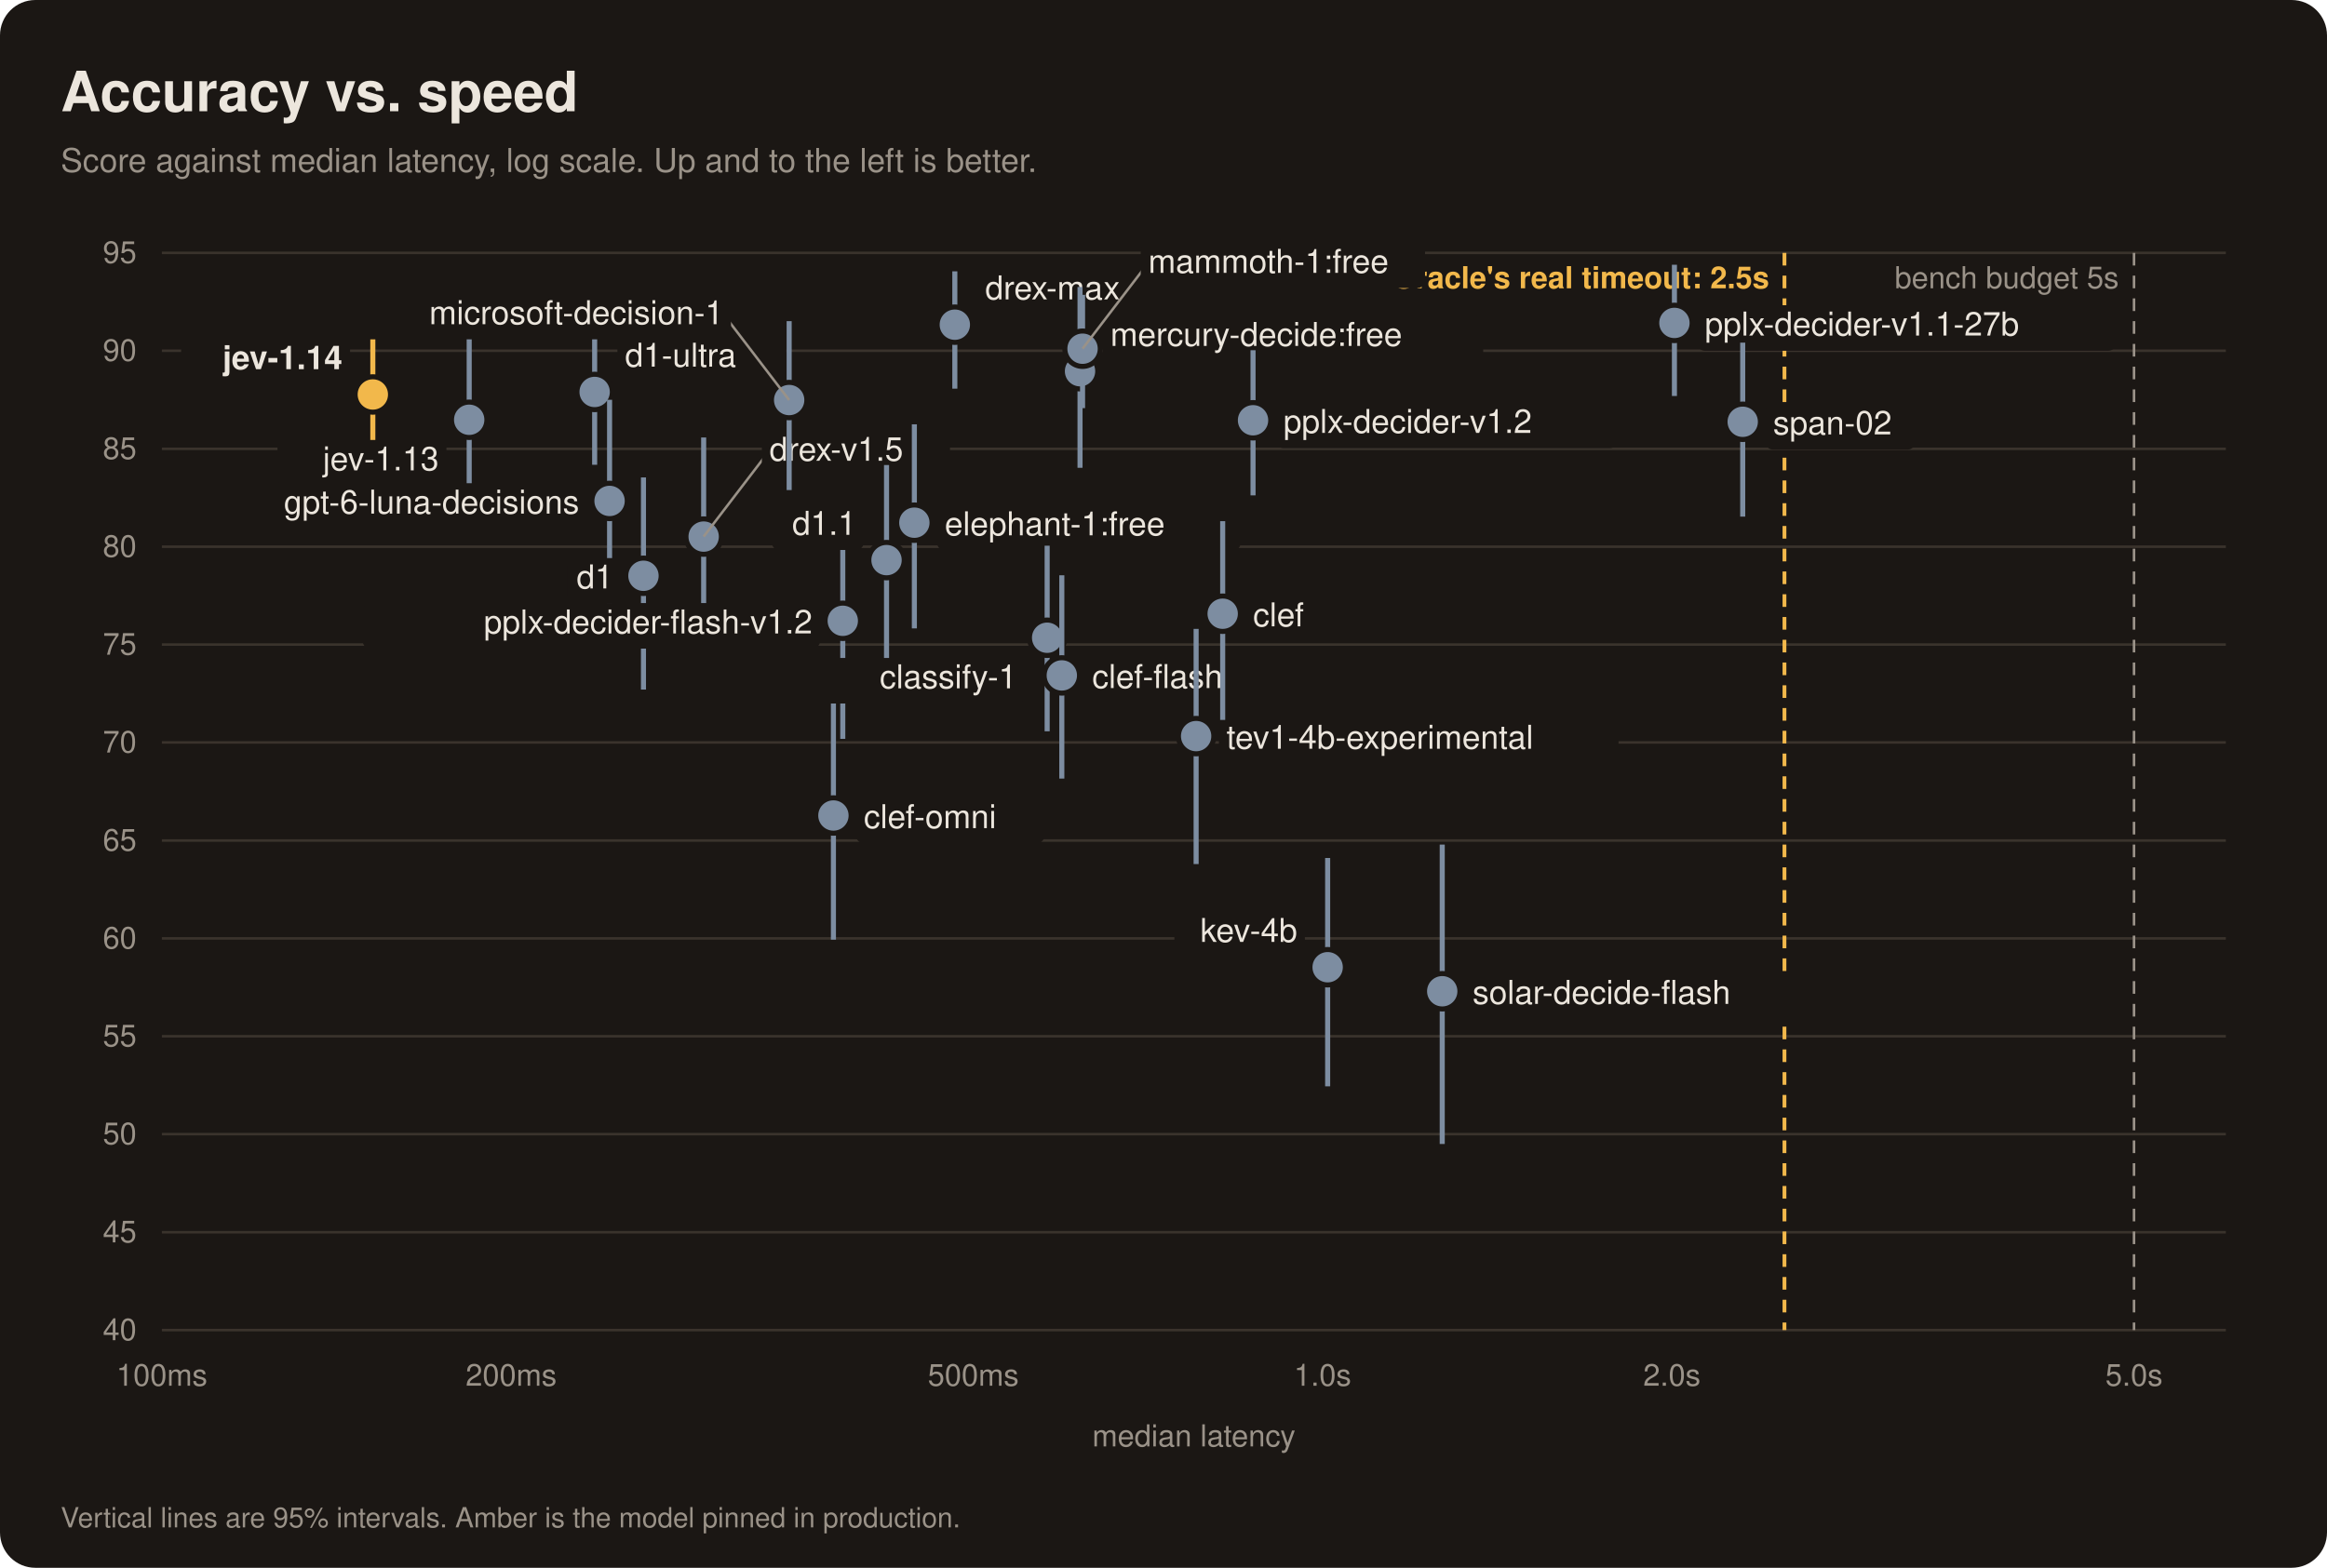
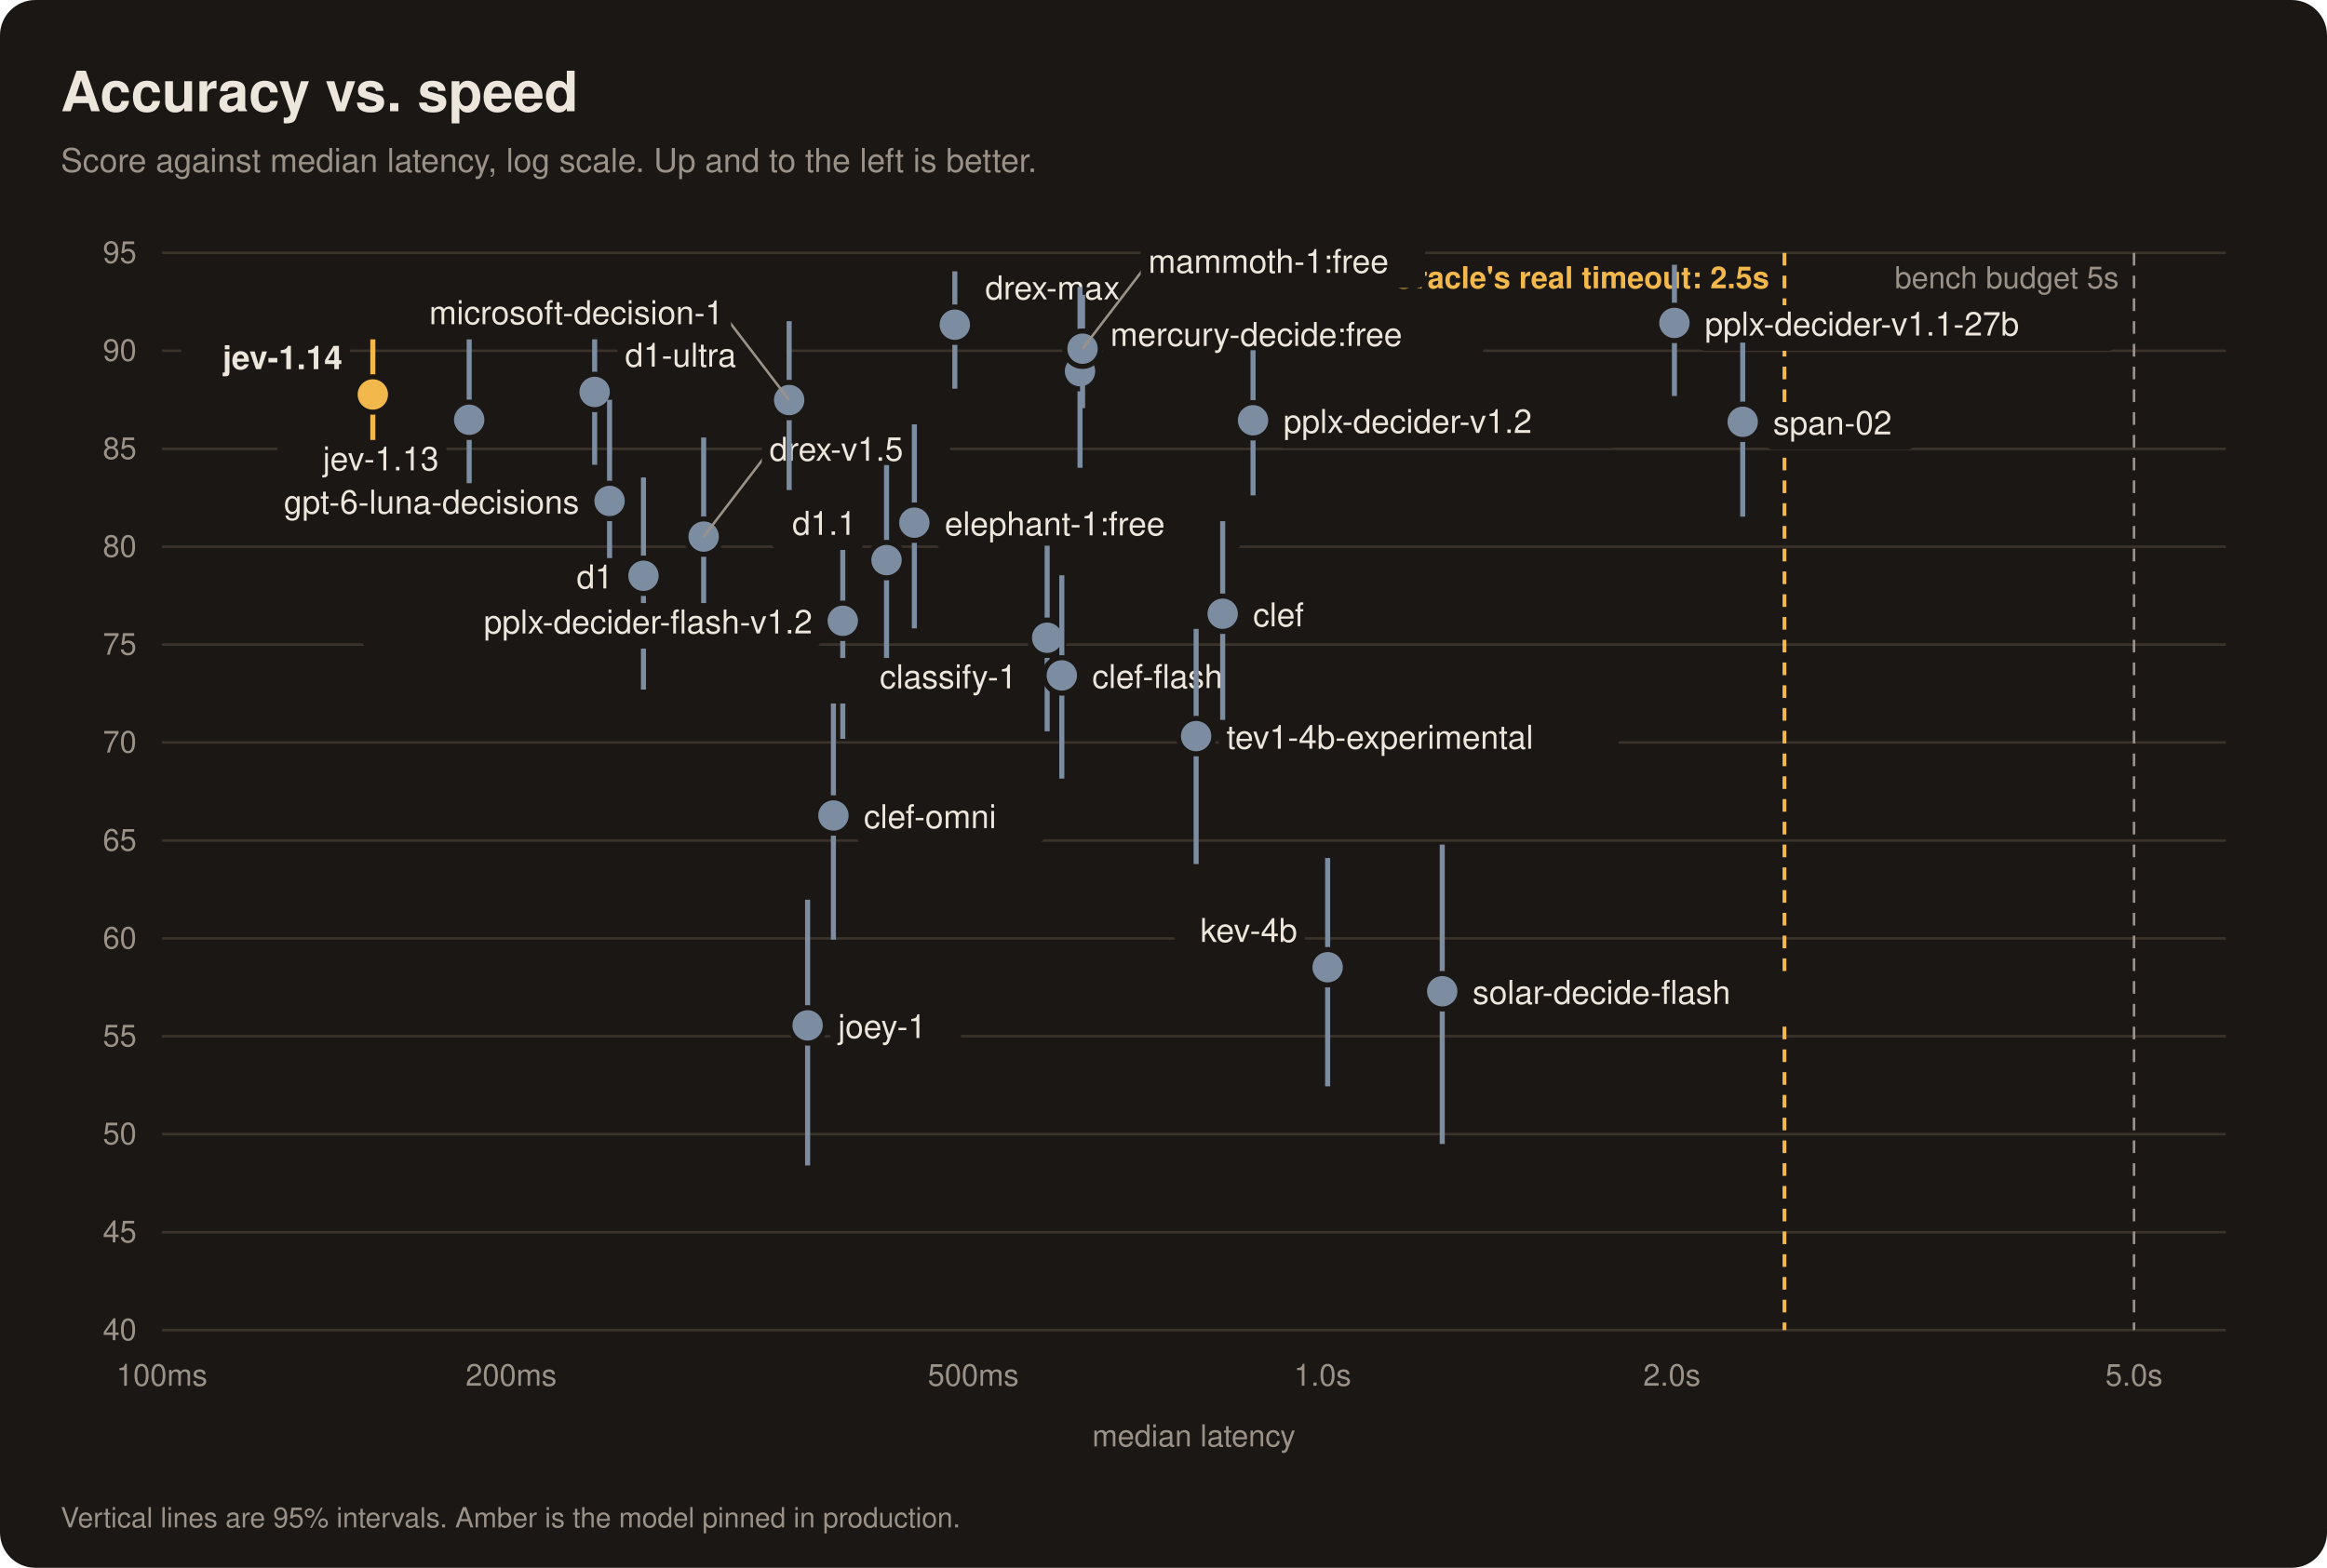
<svg xmlns="http://www.w3.org/2000/svg" viewBox="0 0 920 620" width="920" role="img" aria-label="Accuracy vs. speed" font-family="-apple-system,BlinkMacSystemFont,'Segoe UI',Helvetica,Arial,sans-serif">
  <rect width="920" height="620" rx="14" fill="#1b1714" />
  <text x="24.0" y="44.0" font-size="22" font-weight="700" fill="#ece6dd" text-anchor="start">Accuracy vs. speed</text>
  <text x="24.0" y="68.0" font-size="13" font-weight="400" fill="#9a9288" text-anchor="start">Score against median latency, log scale. Up and to the left is better.</text>
  <line x1="64.0" y1="526.0" x2="880.0" y2="526.0" stroke="#3a332c" stroke-width="1.0" />
  <text x="54.0" y="530.0" font-size="12" font-weight="400" fill="#9a9288" text-anchor="end">40</text>
  <line x1="64.0" y1="487.3" x2="880.0" y2="487.3" stroke="#3a332c" stroke-width="1.0" />
  <text x="54.0" y="491.3" font-size="12" font-weight="400" fill="#9a9288" text-anchor="end">45</text>
  <line x1="64.0" y1="448.5" x2="880.0" y2="448.5" stroke="#3a332c" stroke-width="1.0" />
  <text x="54.0" y="452.5" font-size="12" font-weight="400" fill="#9a9288" text-anchor="end">50</text>
  <line x1="64.0" y1="409.8" x2="880.0" y2="409.8" stroke="#3a332c" stroke-width="1.0" />
  <text x="54.0" y="413.8" font-size="12" font-weight="400" fill="#9a9288" text-anchor="end">55</text>
  <line x1="64.0" y1="371.1" x2="880.0" y2="371.1" stroke="#3a332c" stroke-width="1.0" />
  <text x="54.0" y="375.1" font-size="12" font-weight="400" fill="#9a9288" text-anchor="end">60</text>
  <line x1="64.0" y1="332.4" x2="880.0" y2="332.4" stroke="#3a332c" stroke-width="1.0" />
  <text x="54.0" y="336.4" font-size="12" font-weight="400" fill="#9a9288" text-anchor="end">65</text>
  <line x1="64.0" y1="293.6" x2="880.0" y2="293.6" stroke="#3a332c" stroke-width="1.0" />
  <text x="54.0" y="297.6" font-size="12" font-weight="400" fill="#9a9288" text-anchor="end">70</text>
  <line x1="64.0" y1="254.9" x2="880.0" y2="254.9" stroke="#3a332c" stroke-width="1.0" />
  <text x="54.0" y="258.9" font-size="12" font-weight="400" fill="#9a9288" text-anchor="end">75</text>
  <line x1="64.0" y1="216.2" x2="880.0" y2="216.2" stroke="#3a332c" stroke-width="1.0" />
  <text x="54.0" y="220.2" font-size="12" font-weight="400" fill="#9a9288" text-anchor="end">80</text>
  <line x1="64.0" y1="177.5" x2="880.0" y2="177.5" stroke="#3a332c" stroke-width="1.0" />
  <text x="54.0" y="181.5" font-size="12" font-weight="400" fill="#9a9288" text-anchor="end">85</text>
  <line x1="64.0" y1="138.7" x2="880.0" y2="138.7" stroke="#3a332c" stroke-width="1.0" />
  <text x="54.0" y="142.7" font-size="12" font-weight="400" fill="#9a9288" text-anchor="end">90</text>
  <line x1="64.0" y1="100.0" x2="880.0" y2="100.0" stroke="#3a332c" stroke-width="1.0" />
  <text x="54.0" y="104.0" font-size="12" font-weight="400" fill="#9a9288" text-anchor="end">95</text>
  <text x="64.0" y="548.0" font-size="12" font-weight="400" fill="#9a9288" text-anchor="middle">100ms</text>
  <text x="202.1" y="548.0" font-size="12" font-weight="400" fill="#9a9288" text-anchor="middle">200ms</text>
  <text x="384.8" y="548.0" font-size="12" font-weight="400" fill="#9a9288" text-anchor="middle">500ms</text>
  <text x="522.9" y="548.0" font-size="12" font-weight="400" fill="#9a9288" text-anchor="middle">1.0s</text>
  <text x="661.0" y="548.0" font-size="12" font-weight="400" fill="#9a9288" text-anchor="middle">2.0s</text>
  <text x="843.7" y="548.0" font-size="12" font-weight="400" fill="#9a9288" text-anchor="middle">5.0s</text>
  <text x="472.0" y="572.0" font-size="12" font-weight="400" fill="#9a9288" text-anchor="middle">median latency</text>
  <line x1="705.5" y1="100.0" x2="705.5" y2="526.0" stroke="#f2b84b" stroke-width="1.5" stroke-dasharray="5 4" />
  <text x="699.5" y="114.0" font-size="12" font-weight="600" fill="#f2b84b" text-anchor="end">Oracle's real timeout: 2.5s</text>
  <line x1="843.7" y1="100.0" x2="843.7" y2="526.0" stroke="#9a9288" stroke-width="1.0" stroke-dasharray="5 4" />
  <text x="837.7" y="114.0" font-size="12" font-weight="400" fill="#9a9288" text-anchor="end">bench budget 5s</text>
  <line x1="147.4" y1="191.3" x2="147.4" y2="123.6" stroke="#f2b84b" stroke-width="2.0" />
  <circle cx="147.4" cy="156.0" r="7" fill="#f2b84b" stroke="#1b1714" stroke-width="2" />
  <rect x="71.6" y="134.0" width="66.8" height="18.0" rx="3.0" fill="#1b1714" />
  <text x="135.4" y="146.0" font-size="13" font-weight="700" fill="#ece6dd" text-anchor="end">jev-1.14</text>
  <line x1="185.5" y1="205.3" x2="185.5" y2="131.4" stroke="#7d8da1" stroke-width="2.0" />
  <circle cx="185.5" cy="166.0" r="7" fill="#7d8da1" stroke="#1b1714" stroke-width="2" />
  <rect x="109.7" y="174.0" width="66.8" height="18.0" rx="3.0" fill="#1b1714" />
  <text x="173.5" y="186.0" font-size="13" font-weight="500" fill="#ece6dd" text-anchor="end">jev-1.13</text>
  <line x1="235.1" y1="183.8" x2="235.1" y2="129.9" stroke="#7d8da1" stroke-width="2.0" />
  <circle cx="235.1" cy="155.0" r="7" fill="#7d8da1" stroke="#1b1714" stroke-width="2" />
  <rect x="244.1" y="133.0" width="66.8" height="18.0" rx="3.0" fill="#1b1714" />
  <text x="247.1" y="145.0" font-size="13" font-weight="500" fill="#ece6dd" text-anchor="start">d1-ultra</text>
  <line x1="241.0" y1="245.1" x2="241.0" y2="158.1" stroke="#7d8da1" stroke-width="2.0" />
  <circle cx="241.0" cy="198.1" r="7" fill="#7d8da1" stroke="#1b1714" stroke-width="2" />
  <rect x="74.0" y="191.1" width="158.0" height="18.0" rx="3.0" fill="#1b1714" />
  <text x="229.0" y="203.1" font-size="13" font-weight="500" fill="#ece6dd" text-anchor="end">gpt-6-luna-decisions</text>
  <line x1="254.4" y1="272.7" x2="254.4" y2="188.8" stroke="#7d8da1" stroke-width="2.0" />
  <circle cx="254.4" cy="227.7" r="7" fill="#7d8da1" stroke="#1b1714" stroke-width="2" />
  <rect x="224.2" y="220.7" width="21.2" height="18.0" rx="3.0" fill="#1b1714" />
  <text x="242.4" y="232.7" font-size="13" font-weight="500" fill="#ece6dd" text-anchor="end">d1</text>
  <line x1="278.2" y1="255.2" x2="278.2" y2="173.0" stroke="#7d8da1" stroke-width="2.0" />
  <circle cx="278.2" cy="212.2" r="7" fill="#7d8da1" stroke="#1b1714" stroke-width="2" />
  <line x1="278.2" y1="212.2" x2="304.2" y2="178.2" stroke="#9a9288" stroke-width="1.0" />
  <rect x="301.2" y="170.2" width="74.4" height="18.0" rx="3.0" fill="#1b1714" />
  <text x="304.2" y="182.2" font-size="13" font-weight="500" fill="#ece6dd" text-anchor="start">drex-v1.5</text>
  <line x1="312.0" y1="193.8" x2="312.0" y2="127.0" stroke="#7d8da1" stroke-width="2.0" />
  <circle cx="312.0" cy="158.2" r="7" fill="#7d8da1" stroke="#1b1714" stroke-width="2" />
  <line x1="312.0" y1="158.2" x2="286.0" y2="124.2" stroke="#9a9288" stroke-width="1.0" />
  <rect x="131.0" y="116.2" width="158.0" height="18.0" rx="3.0" fill="#1b1714" />
  <text x="286.0" y="128.2" font-size="13" font-weight="500" fill="#ece6dd" text-anchor="end">microsoft-decision-1</text>
+   <line x1="319.3" y1="460.9" x2="319.3" y2="355.8" stroke="#7d8da1" stroke-width="2.0" />
+   <circle cx="319.3" cy="405.5" r="7" fill="#7d8da1" stroke="#1b1714" stroke-width="2" />
+   <rect x="328.3" y="398.5" width="51.6" height="18.0" rx="3.0" fill="#1b1714" />
+   <text x="331.3" y="410.5" font-size="13" font-weight="500" fill="#ece6dd" text-anchor="start">joey-1</text>
  <line x1="329.5" y1="371.6" x2="329.5" y2="276.5" stroke="#7d8da1" stroke-width="2.0" />
  <circle cx="329.5" cy="322.5" r="7" fill="#7d8da1" stroke="#1b1714" stroke-width="2" />
  <rect x="338.5" y="315.5" width="74.4" height="18.0" rx="3.0" fill="#1b1714" />
  <text x="341.5" y="327.5" font-size="13" font-weight="500" fill="#ece6dd" text-anchor="start">clef-omni</text>
  <line x1="333.2" y1="292.2" x2="333.2" y2="205.4" stroke="#7d8da1" stroke-width="2.0" />
  <circle cx="333.2" cy="245.5" r="7" fill="#7d8da1" stroke="#1b1714" stroke-width="2" />
  <rect x="143.4" y="238.5" width="180.8" height="18.0" rx="3.0" fill="#1b1714" />
  <text x="321.2" y="250.5" font-size="13" font-weight="500" fill="#ece6dd" text-anchor="end">pplx-decider-flash-v1.2</text>
  <line x1="350.5" y1="262.8" x2="350.5" y2="183.9" stroke="#7d8da1" stroke-width="2.0" />
  <circle cx="350.5" cy="221.5" r="7" fill="#7d8da1" stroke="#1b1714" stroke-width="2" />
  <rect x="305.1" y="199.5" width="36.4" height="18.0" rx="3.0" fill="#1b1714" />
  <text x="338.5" y="211.5" font-size="13" font-weight="500" fill="#ece6dd" text-anchor="end">d1.1</text>
  <line x1="361.5" y1="248.5" x2="361.5" y2="167.8" stroke="#7d8da1" stroke-width="2.0" />
  <circle cx="361.5" cy="206.7" r="7" fill="#7d8da1" stroke="#1b1714" stroke-width="2" />
  <rect x="370.5" y="199.7" width="120.0" height="18.0" rx="3.0" fill="#1b1714" />
  <text x="373.5" y="211.7" font-size="13" font-weight="500" fill="#ece6dd" text-anchor="start">elephant-1:free</text>
  <line x1="377.5" y1="153.7" x2="377.5" y2="107.3" stroke="#7d8da1" stroke-width="2.0" />
  <circle cx="377.5" cy="128.4" r="7" fill="#7d8da1" stroke="#1b1714" stroke-width="2" />
  <rect x="386.5" y="106.4" width="66.8" height="18.0" rx="3.0" fill="#1b1714" />
  <text x="389.5" y="118.4" font-size="13" font-weight="500" fill="#ece6dd" text-anchor="start">drex-max</text>
  <line x1="414.0" y1="289.2" x2="414.0" y2="215.8" stroke="#7d8da1" stroke-width="2.0" />
  <circle cx="414.0" cy="252.2" r="7" fill="#7d8da1" stroke="#1b1714" stroke-width="2" />
  <rect x="323.0" y="260.2" width="82.0" height="18.0" rx="3.0" fill="#1b1714" />
  <text x="402.0" y="272.2" font-size="13" font-weight="500" fill="#ece6dd" text-anchor="end">classify-1</text>
  <line x1="419.8" y1="307.9" x2="419.8" y2="227.5" stroke="#7d8da1" stroke-width="2.0" />
  <circle cx="419.8" cy="267.1" r="7" fill="#7d8da1" stroke="#1b1714" stroke-width="2" />
  <rect x="428.8" y="260.1" width="82.0" height="18.0" rx="3.0" fill="#1b1714" />
  <text x="431.8" y="272.1" font-size="13" font-weight="500" fill="#ece6dd" text-anchor="start">clef-flash</text>
  <line x1="427.0" y1="185.0" x2="427.0" y2="113.5" stroke="#7d8da1" stroke-width="2.0" />
  <circle cx="427.0" cy="146.8" r="7" fill="#7d8da1" stroke="#1b1714" stroke-width="2" />
  <rect x="436.0" y="124.8" width="150.4" height="18.0" rx="3.0" fill="#1b1714" />
  <text x="439.0" y="136.8" font-size="13" font-weight="500" fill="#ece6dd" text-anchor="start">mercury-decide:free</text>
  <line x1="428.0" y1="161.4" x2="428.0" y2="116.6" stroke="#7d8da1" stroke-width="2.0" />
  <circle cx="428.0" cy="137.9" r="7" fill="#7d8da1" stroke="#1b1714" stroke-width="2" />
  <line x1="428.0" y1="137.9" x2="454.0" y2="103.9" stroke="#9a9288" stroke-width="1.0" />
  <rect x="451.0" y="95.9" width="112.4" height="18.0" rx="3.0" fill="#1b1714" />
  <text x="454.0" y="107.9" font-size="13" font-weight="500" fill="#ece6dd" text-anchor="start">mammoth-1:free</text>
  <line x1="472.9" y1="341.7" x2="472.9" y2="248.7" stroke="#7d8da1" stroke-width="2.0" />
  <circle cx="472.9" cy="291.1" r="7" fill="#7d8da1" stroke="#1b1714" stroke-width="2" />
  <rect x="481.9" y="284.1" width="158.0" height="18.0" rx="3.0" fill="#1b1714" />
  <text x="484.9" y="296.1" font-size="13" font-weight="500" fill="#ece6dd" text-anchor="start">tev1-4b-experimental</text>
  <line x1="483.4" y1="284.7" x2="483.4" y2="206.1" stroke="#7d8da1" stroke-width="2.0" />
  <circle cx="483.4" cy="242.7" r="7" fill="#7d8da1" stroke="#1b1714" stroke-width="2" />
  <rect x="492.4" y="235.7" width="36.4" height="18.0" rx="3.0" fill="#1b1714" />
  <text x="495.4" y="247.7" font-size="13" font-weight="500" fill="#ece6dd" text-anchor="start">clef</text>
  <line x1="495.4" y1="195.9" x2="495.4" y2="138.5" stroke="#7d8da1" stroke-width="2.0" />
  <circle cx="495.4" cy="166.2" r="7" fill="#7d8da1" stroke="#1b1714" stroke-width="2" />
  <rect x="504.4" y="159.2" width="135.2" height="18.0" rx="3.0" fill="#1b1714" />
  <text x="507.4" y="171.2" font-size="13" font-weight="500" fill="#ece6dd" text-anchor="start">pplx-decider-v1.2</text>
  <line x1="524.9" y1="429.6" x2="524.9" y2="339.3" stroke="#7d8da1" stroke-width="2.0" />
  <circle cx="524.9" cy="382.5" r="7" fill="#7d8da1" stroke="#1b1714" stroke-width="2" />
  <rect x="464.3" y="360.5" width="51.6" height="18.0" rx="3.0" fill="#1b1714" />
  <text x="512.9" y="372.5" font-size="13" font-weight="500" fill="#ece6dd" text-anchor="end">kev-4b</text>
  <line x1="570.2" y1="452.4" x2="570.2" y2="334.0" stroke="#7d8da1" stroke-width="2.0" />
  <circle cx="570.2" cy="392.0" r="7" fill="#7d8da1" stroke="#1b1714" stroke-width="2" />
  <rect x="579.2" y="385.0" width="142.8" height="18.0" rx="3.0" fill="#1b1714" />
  <text x="582.2" y="397.0" font-size="13" font-weight="500" fill="#ece6dd" text-anchor="start">solar-decide-flash</text>
  <line x1="662.0" y1="156.6" x2="662.0" y2="104.7" stroke="#7d8da1" stroke-width="2.0" />
  <circle cx="662.0" cy="127.7" r="7" fill="#7d8da1" stroke="#1b1714" stroke-width="2" />
  <rect x="671.0" y="120.7" width="165.6" height="18.0" rx="3.0" fill="#1b1714" />
  <text x="674.0" y="132.7" font-size="13" font-weight="500" fill="#ece6dd" text-anchor="start">pplx-decider-v1.1-27b</text>
  <line x1="689.0" y1="204.3" x2="689.0" y2="135.5" stroke="#7d8da1" stroke-width="2.0" />
  <circle cx="689.0" cy="166.8" r="7" fill="#7d8da1" stroke="#1b1714" stroke-width="2" />
  <rect x="698.0" y="159.8" width="59.2" height="18.0" rx="3.0" fill="#1b1714" />
  <text x="701.0" y="171.8" font-size="13" font-weight="500" fill="#ece6dd" text-anchor="start">span-02</text>
  <text x="24.0" y="604.0" font-size="11" font-weight="400" fill="#9a9288" text-anchor="start">Vertical lines are 95% intervals. Amber is the model pinned in production.</text>
</svg>
